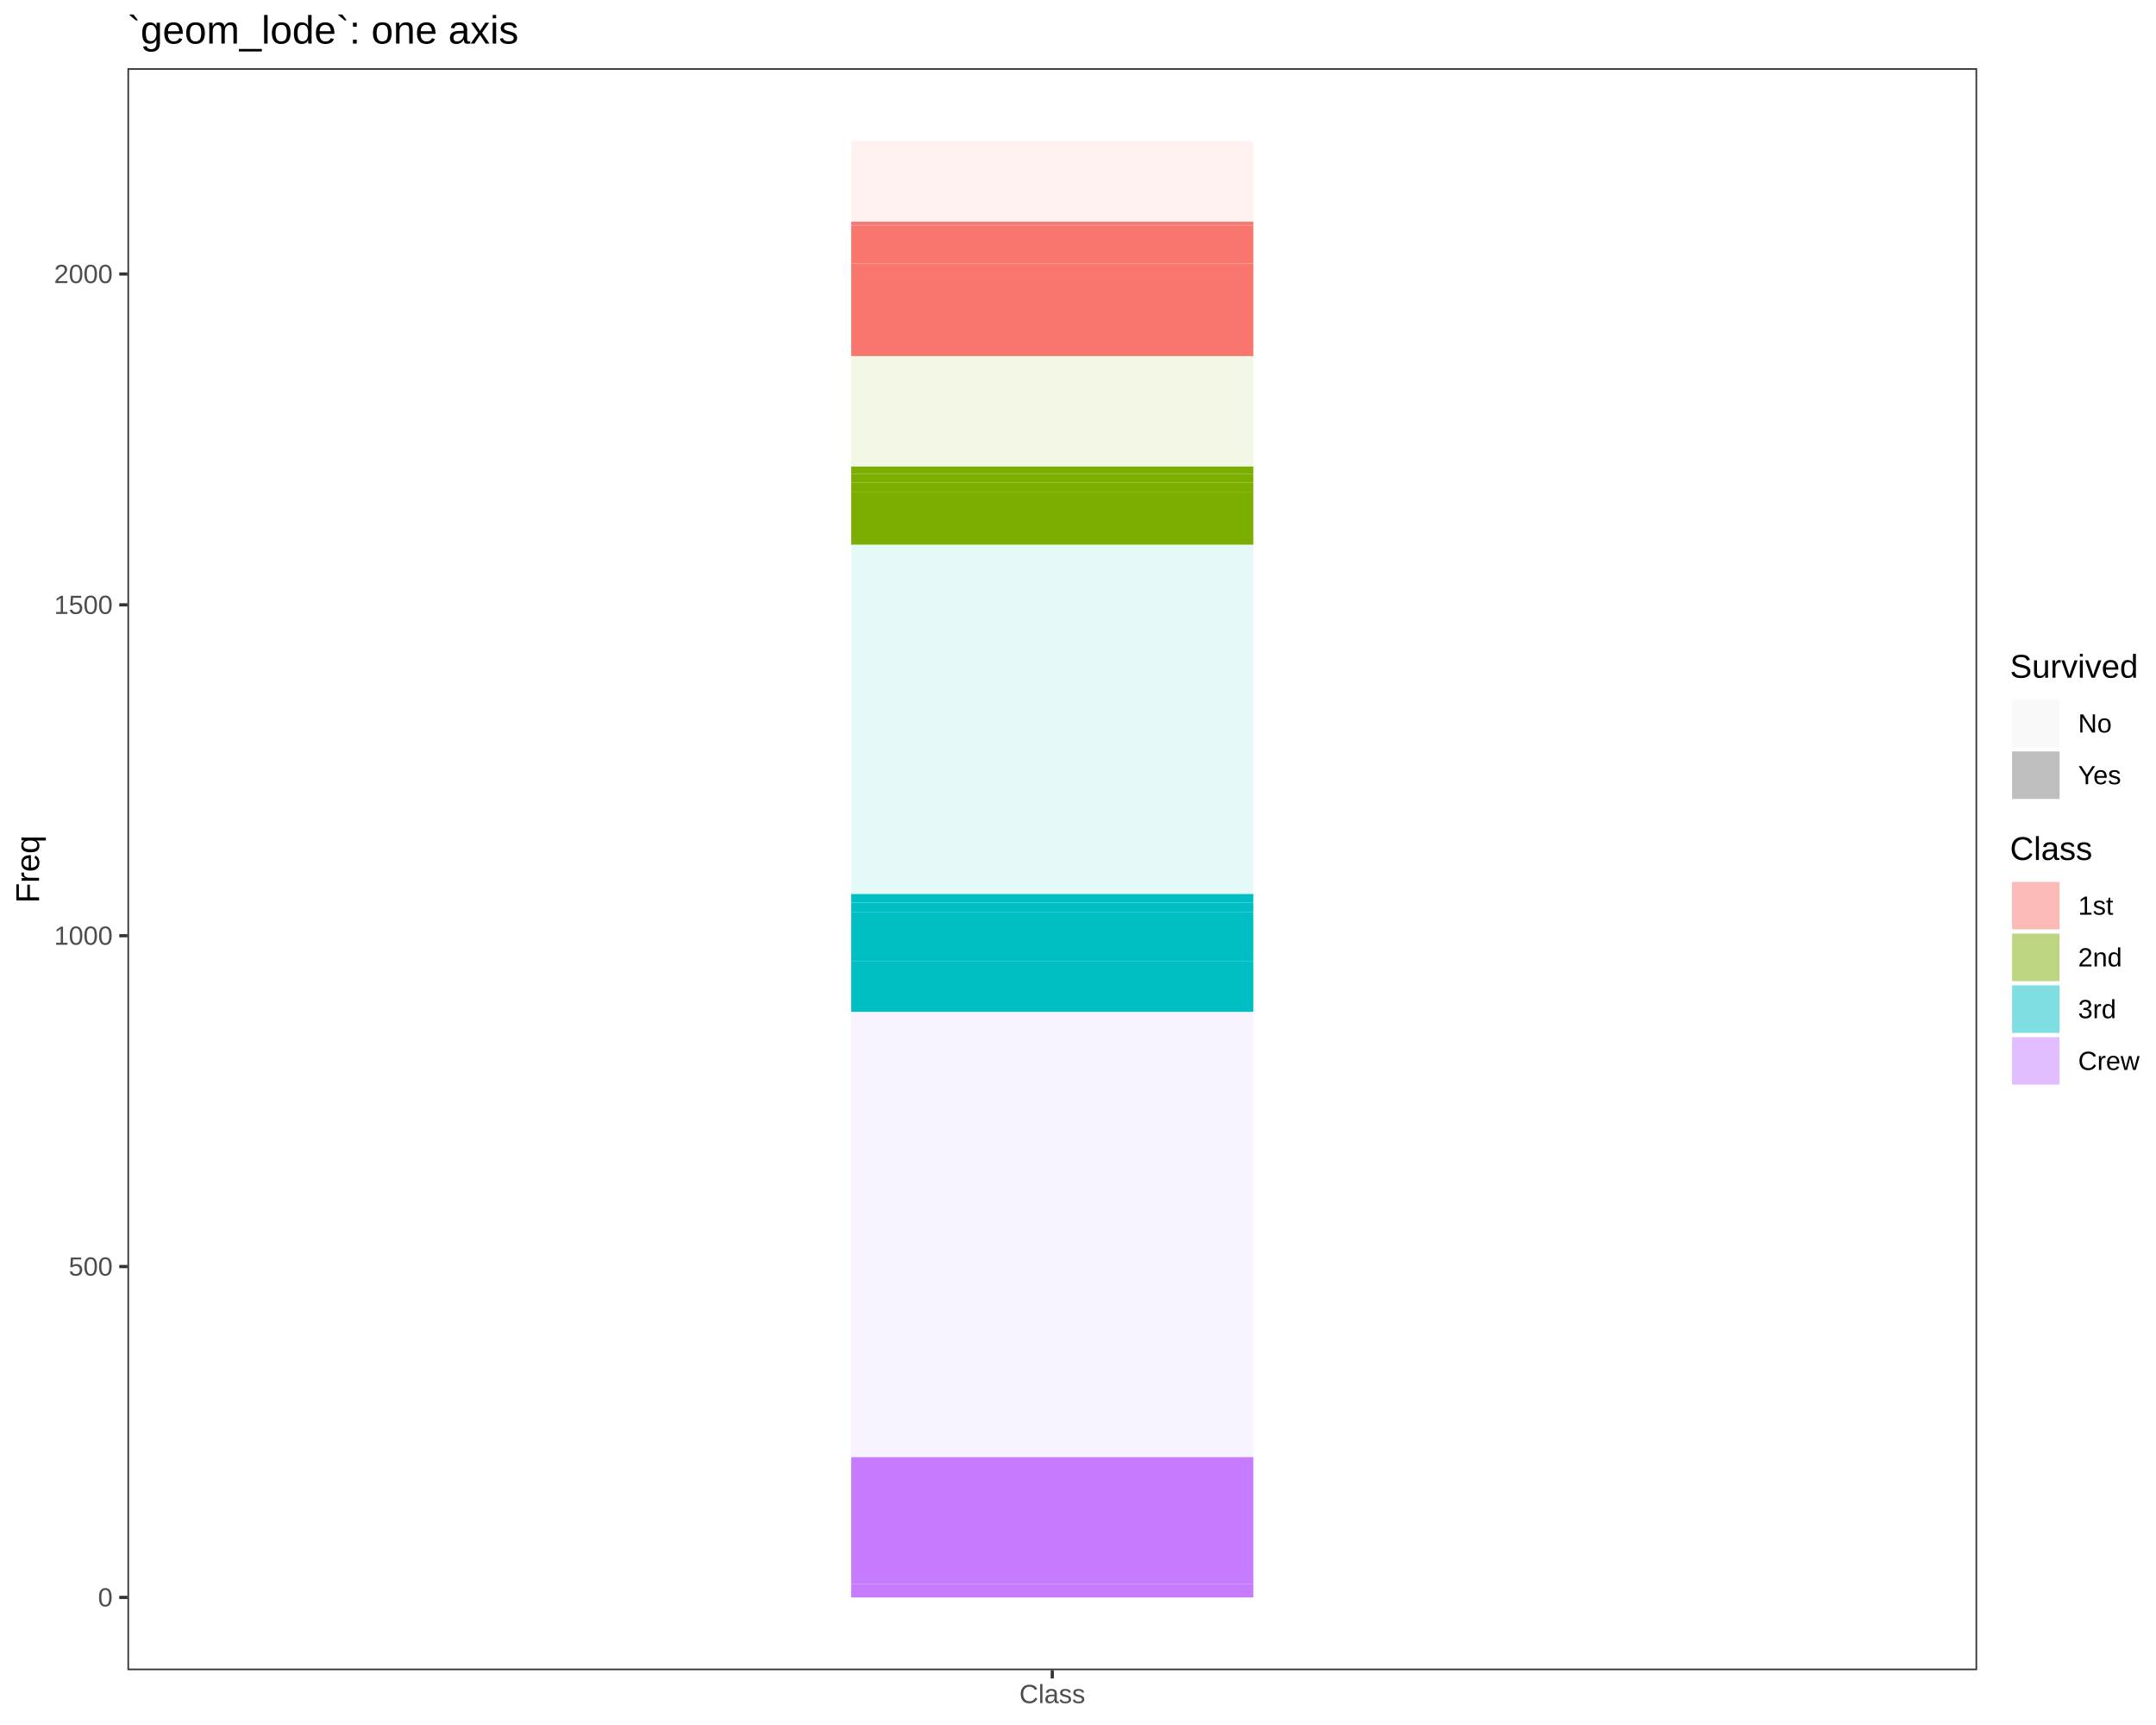
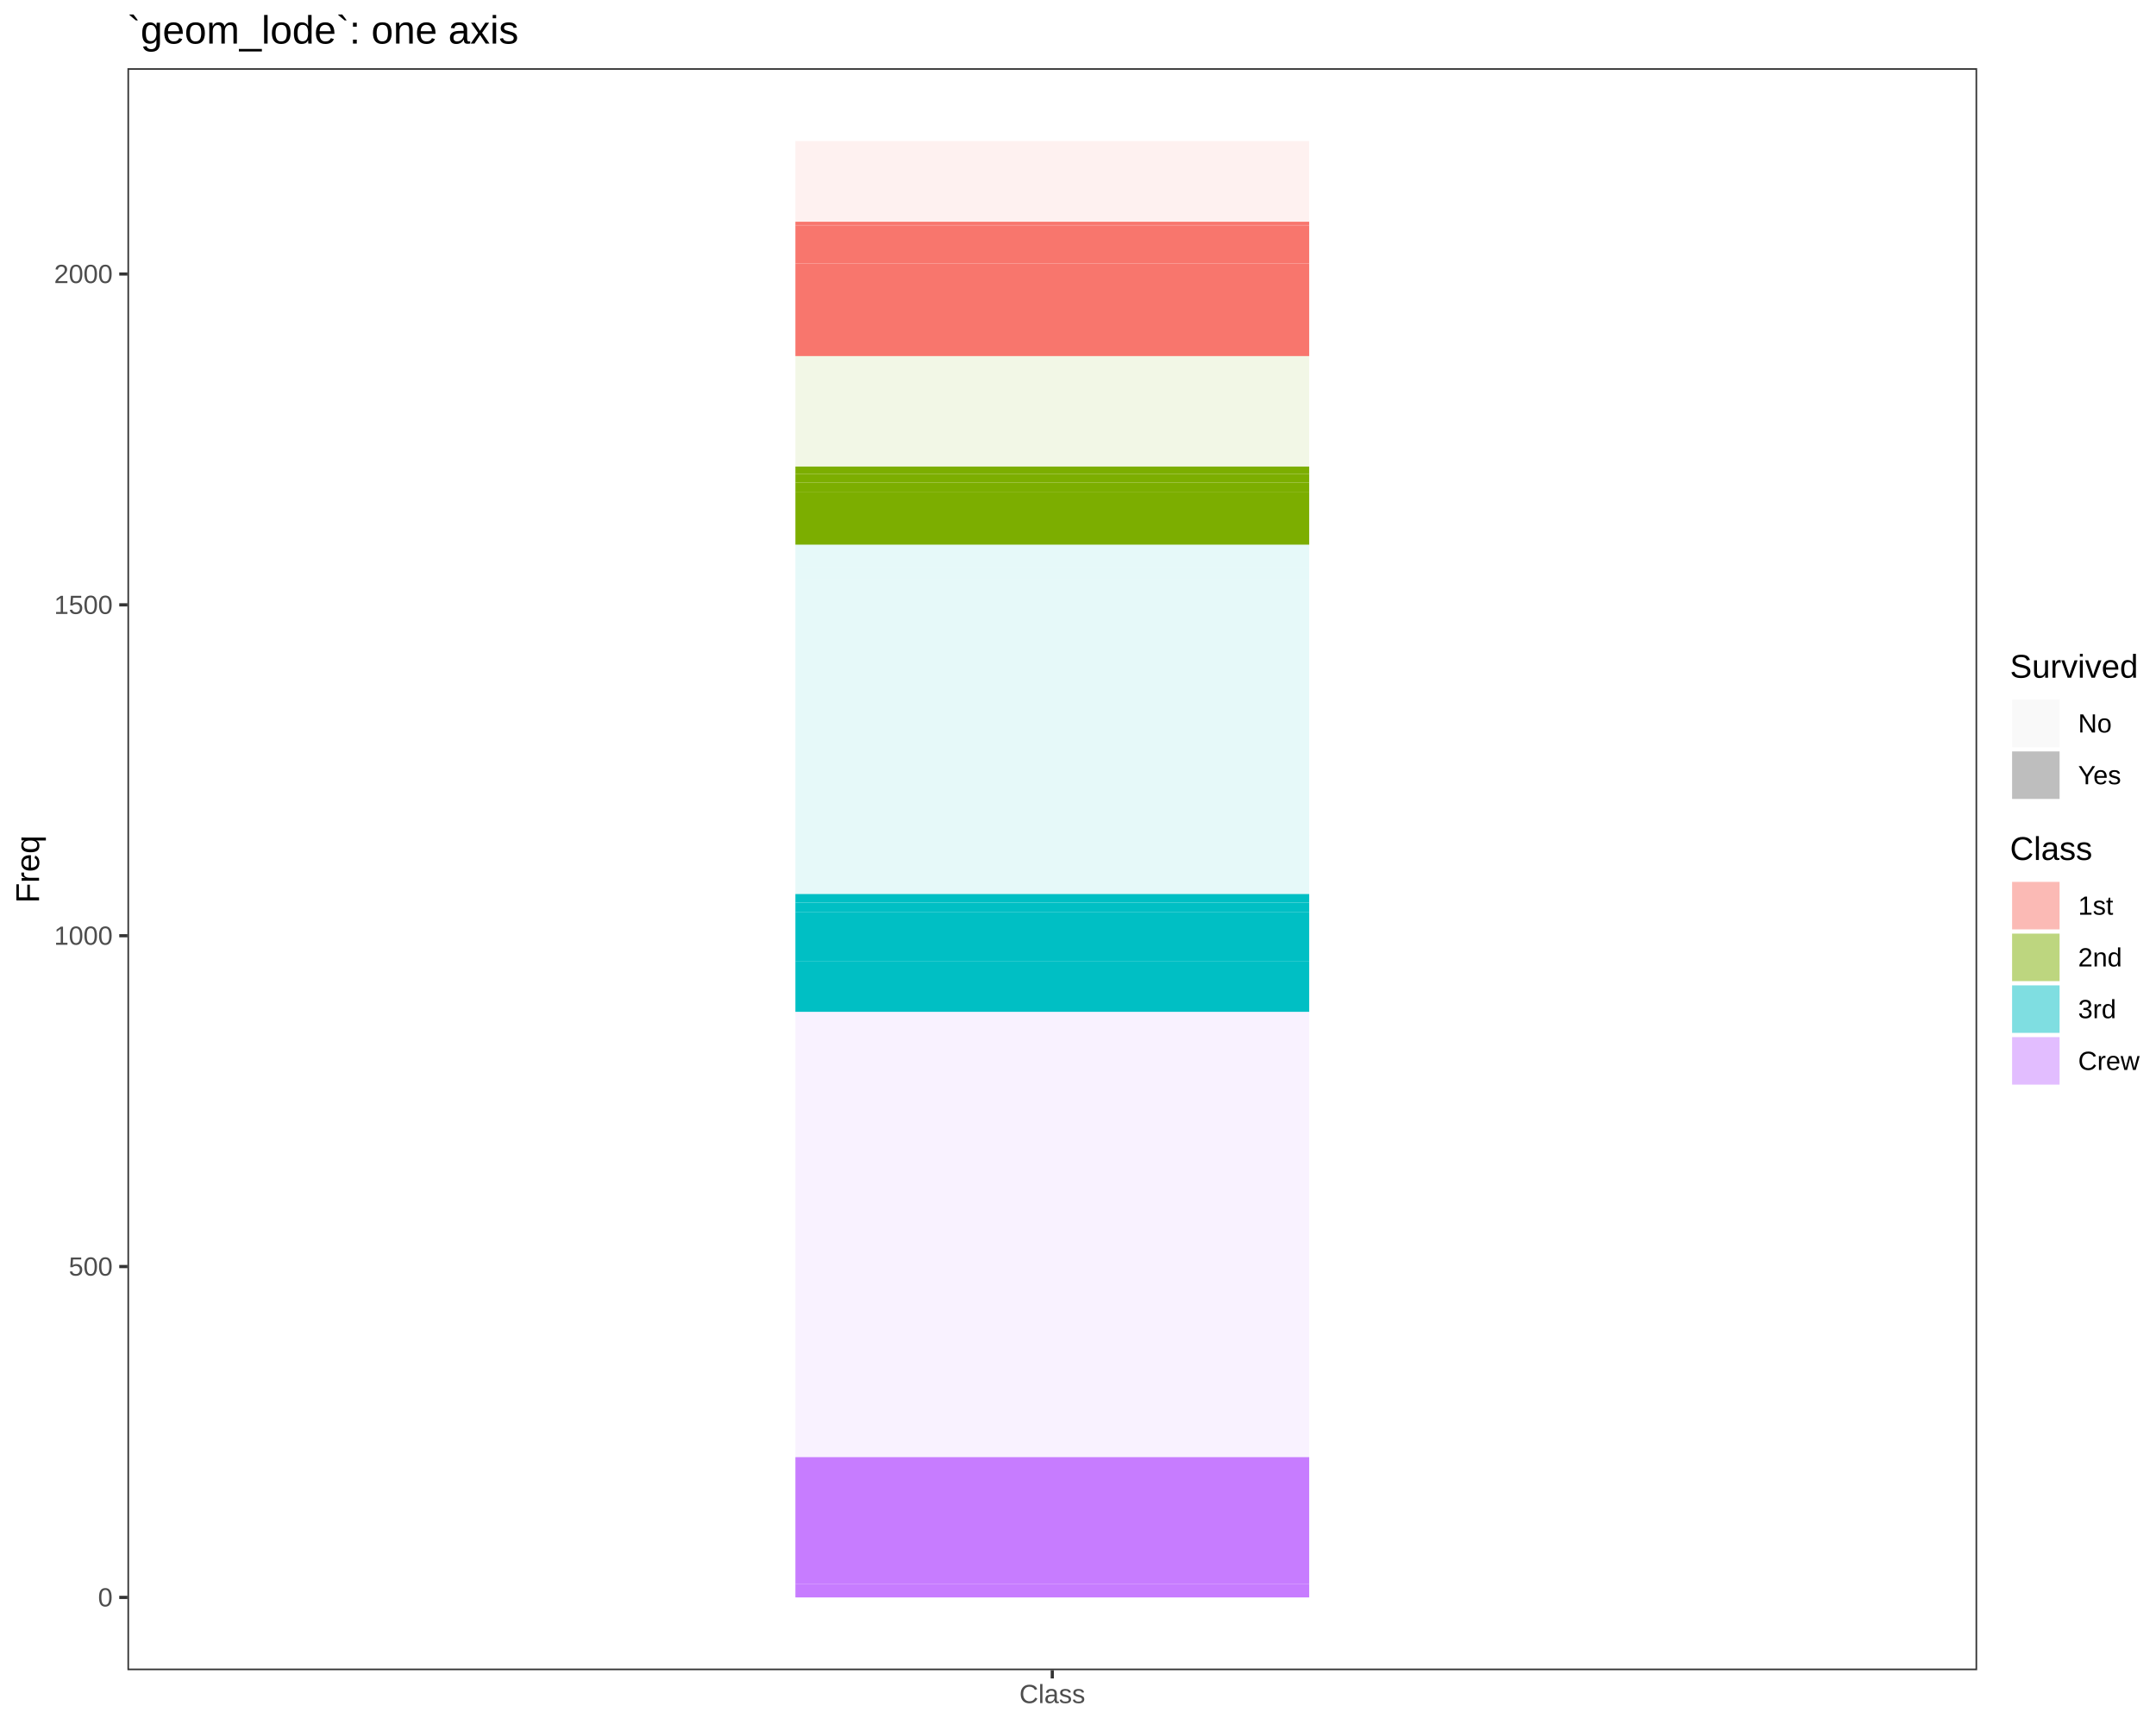
<svg xmlns="http://www.w3.org/2000/svg" viewBox="0 0 720.00 576.00">
  <defs>
    <style type="text/css">
    line, polyline, polygon, path, rect, circle {
      fill: none;
      stroke: #000000;
      stroke-linecap: round;
      stroke-linejoin: round;
      stroke-miterlimit: 10.00;
    }
  </style>
  </defs>
  <rect width="100%" height="100%" style="stroke: none; fill: #FFFFFF;" />
  <rect x="0.00" y="0.00" width="720.00" height="576.00" style="stroke-width: 1.07; stroke: #FFFFFF; fill: #FFFFFF;" />
  <defs>
    <clipPath id="cpNDIuNTZ8NjYwLjI3fDU1Ny43MXwyMi43Nw==">
      <rect x="42.56" y="22.77" width="617.71" height="534.94" />
    </clipPath>
  </defs>
  <rect x="42.56" y="22.77" width="617.71" height="534.94" style="stroke-width: 1.07; stroke: none; fill: #FFFFFF;" clip-path="url(#cpNDIuNTZ8NjYwLjI3fDU1Ny43MXwyMi43Nw==)" />
-   <polygon points="284.27,47.09 418.56,47.09 418.56,47.09 284.27,47.09 284.27,47.09 " style="stroke-width: 1.07; stroke: none; fill: #F8766D; fill-opacity: 0.10;" clip-path="url(#cpNDIuNTZ8NjYwLjI3fDU1Ny43MXwyMi43Nw==)" />
-   <polygon points="284.27,47.09 418.56,47.09 418.56,47.09 284.27,47.09 284.27,47.09 " style="stroke-width: 1.07; stroke: none; fill: #F8766D; fill-opacity: 0.10;" clip-path="url(#cpNDIuNTZ8NjYwLjI3fDU1Ny43MXwyMi43Nw==)" />
-   <polygon points="284.27,47.09 418.56,47.09 418.56,73.16 284.27,73.16 284.27,47.09 " style="stroke-width: 1.07; stroke: none; fill: #F8766D; fill-opacity: 0.10;" clip-path="url(#cpNDIuNTZ8NjYwLjI3fDU1Ny43MXwyMi43Nw==)" />
-   <polygon points="284.27,73.16 418.56,73.16 418.56,74.04 284.27,74.04 284.27,73.16 " style="stroke-width: 1.07; stroke: none; fill: #F8766D; fill-opacity: 0.10;" clip-path="url(#cpNDIuNTZ8NjYwLjI3fDU1Ny43MXwyMi43Nw==)" />
-   <polygon points="284.27,74.04 418.56,74.04 418.56,75.15 284.27,75.15 284.27,74.04 " style="stroke-width: 1.07; stroke: none; fill: #F8766D;" clip-path="url(#cpNDIuNTZ8NjYwLjI3fDU1Ny43MXwyMi43Nw==)" />
-   <polygon points="284.27,75.15 418.56,75.15 418.56,75.37 284.27,75.37 284.27,75.15 " style="stroke-width: 1.07; stroke: none; fill: #F8766D;" clip-path="url(#cpNDIuNTZ8NjYwLjI3fDU1Ny43MXwyMi43Nw==)" />
-   <polygon points="284.27,75.37 418.56,75.37 418.56,87.96 284.27,87.96 284.27,75.37 " style="stroke-width: 1.07; stroke: none; fill: #F8766D;" clip-path="url(#cpNDIuNTZ8NjYwLjI3fDU1Ny43MXwyMi43Nw==)" />
-   <polygon points="284.27,87.96 418.56,87.96 418.56,118.90 284.27,118.90 284.27,87.96 " style="stroke-width: 1.07; stroke: none; fill: #F8766D;" clip-path="url(#cpNDIuNTZ8NjYwLjI3fDU1Ny43MXwyMi43Nw==)" />
-   <polygon points="284.27,118.90 418.56,118.90 418.56,118.90 284.27,118.90 284.27,118.90 " style="stroke-width: 1.07; stroke: none; fill: #7CAE00; fill-opacity: 0.10;" clip-path="url(#cpNDIuNTZ8NjYwLjI3fDU1Ny43MXwyMi43Nw==)" />
-   <polygon points="284.27,118.90 418.56,118.90 418.56,118.90 284.27,118.90 284.27,118.90 " style="stroke-width: 1.07; stroke: none; fill: #7CAE00; fill-opacity: 0.10;" clip-path="url(#cpNDIuNTZ8NjYwLjI3fDU1Ny43MXwyMi43Nw==)" />
-   <polygon points="284.27,118.90 418.56,118.90 418.56,152.92 284.27,152.92 284.27,118.90 " style="stroke-width: 1.07; stroke: none; fill: #7CAE00; fill-opacity: 0.10;" clip-path="url(#cpNDIuNTZ8NjYwLjI3fDU1Ny43MXwyMi43Nw==)" />
-   <polygon points="284.27,152.92 418.56,152.92 418.56,155.79 284.27,155.79 284.27,152.92 " style="stroke-width: 1.07; stroke: none; fill: #7CAE00; fill-opacity: 0.10;" clip-path="url(#cpNDIuNTZ8NjYwLjI3fDU1Ny43MXwyMi43Nw==)" />
-   <polygon points="284.27,155.79 418.56,155.79 418.56,158.22 284.27,158.22 284.27,155.79 " style="stroke-width: 1.07; stroke: none; fill: #7CAE00;" clip-path="url(#cpNDIuNTZ8NjYwLjI3fDU1Ny43MXwyMi43Nw==)" />
-   <polygon points="284.27,158.22 418.56,158.22 418.56,161.10 284.27,161.10 284.27,158.22 " style="stroke-width: 1.07; stroke: none; fill: #7CAE00;" clip-path="url(#cpNDIuNTZ8NjYwLjI3fDU1Ny43MXwyMi43Nw==)" />
-   <polygon points="284.27,161.10 418.56,161.10 418.56,164.19 284.27,164.19 284.27,161.10 " style="stroke-width: 1.07; stroke: none; fill: #7CAE00;" clip-path="url(#cpNDIuNTZ8NjYwLjI3fDU1Ny43MXwyMi43Nw==)" />
-   <polygon points="284.27,164.19 418.56,164.19 418.56,181.87 284.27,181.87 284.27,164.19 " style="stroke-width: 1.07; stroke: none; fill: #7CAE00;" clip-path="url(#cpNDIuNTZ8NjYwLjI3fDU1Ny43MXwyMi43Nw==)" />
-   <polygon points="284.27,181.87 418.56,181.87 418.56,189.60 284.27,189.60 284.27,181.87 " style="stroke-width: 1.07; stroke: none; fill: #00BFC4; fill-opacity: 0.10;" clip-path="url(#cpNDIuNTZ8NjYwLjI3fDU1Ny43MXwyMi43Nw==)" />
-   <polygon points="284.27,189.60 418.56,189.60 418.56,193.36 284.27,193.36 284.27,189.60 " style="stroke-width: 1.07; stroke: none; fill: #00BFC4; fill-opacity: 0.10;" clip-path="url(#cpNDIuNTZ8NjYwLjI3fDU1Ny43MXwyMi43Nw==)" />
-   <polygon points="284.27,193.36 418.56,193.36 418.56,278.86 284.27,278.86 284.27,193.36 " style="stroke-width: 1.07; stroke: none; fill: #00BFC4; fill-opacity: 0.10;" clip-path="url(#cpNDIuNTZ8NjYwLjI3fDU1Ny43MXwyMi43Nw==)" />
-   <polygon points="284.27,278.86 418.56,278.86 418.56,298.53 284.27,298.53 284.27,278.86 " style="stroke-width: 1.07; stroke: none; fill: #00BFC4; fill-opacity: 0.10;" clip-path="url(#cpNDIuNTZ8NjYwLjI3fDU1Ny43MXwyMi43Nw==)" />
-   <polygon points="284.27,298.53 418.56,298.53 418.56,301.40 284.27,301.40 284.27,298.53 " style="stroke-width: 1.07; stroke: none; fill: #00BFC4;" clip-path="url(#cpNDIuNTZ8NjYwLjI3fDU1Ny43MXwyMi43Nw==)" />
-   <polygon points="284.27,301.40 418.56,301.40 418.56,304.49 284.27,304.49 284.27,301.40 " style="stroke-width: 1.07; stroke: none; fill: #00BFC4;" clip-path="url(#cpNDIuNTZ8NjYwLjI3fDU1Ny43MXwyMi43Nw==)" />
-   <polygon points="284.27,304.49 418.56,304.49 418.56,321.07 284.27,321.07 284.27,304.49 " style="stroke-width: 1.07; stroke: none; fill: #00BFC4;" clip-path="url(#cpNDIuNTZ8NjYwLjI3fDU1Ny43MXwyMi43Nw==)" />
-   <polygon points="284.27,321.07 418.56,321.07 418.56,337.86 284.27,337.86 284.27,321.07 " style="stroke-width: 1.07; stroke: none; fill: #00BFC4;" clip-path="url(#cpNDIuNTZ8NjYwLjI3fDU1Ny43MXwyMi43Nw==)" />
-   <polygon points="284.27,337.86 418.56,337.86 418.56,337.86 284.27,337.86 284.27,337.86 " style="stroke-width: 1.07; stroke: none; fill: #C77CFF; fill-opacity: 0.10;" clip-path="url(#cpNDIuNTZ8NjYwLjI3fDU1Ny43MXwyMi43Nw==)" />
-   <polygon points="284.27,337.86 418.56,337.86 418.56,337.86 284.27,337.86 284.27,337.86 " style="stroke-width: 1.07; stroke: none; fill: #C77CFF; fill-opacity: 0.10;" clip-path="url(#cpNDIuNTZ8NjYwLjI3fDU1Ny43MXwyMi43Nw==)" />
-   <polygon points="284.27,337.86 418.56,337.86 418.56,485.89 284.27,485.89 284.27,337.86 " style="stroke-width: 1.07; stroke: none; fill: #C77CFF; fill-opacity: 0.10;" clip-path="url(#cpNDIuNTZ8NjYwLjI3fDU1Ny43MXwyMi43Nw==)" />
-   <polygon points="284.27,485.89 418.56,485.89 418.56,486.56 284.27,486.56 284.27,485.89 " style="stroke-width: 1.07; stroke: none; fill: #C77CFF; fill-opacity: 0.10;" clip-path="url(#cpNDIuNTZ8NjYwLjI3fDU1Ny43MXwyMi43Nw==)" />
-   <polygon points="284.27,486.56 418.56,486.56 418.56,486.56 284.27,486.56 284.27,486.56 " style="stroke-width: 1.07; stroke: none; fill: #C77CFF;" clip-path="url(#cpNDIuNTZ8NjYwLjI3fDU1Ny43MXwyMi43Nw==)" />
-   <polygon points="284.27,486.56 418.56,486.56 418.56,486.56 284.27,486.56 284.27,486.56 " style="stroke-width: 1.07; stroke: none; fill: #C77CFF;" clip-path="url(#cpNDIuNTZ8NjYwLjI3fDU1Ny43MXwyMi43Nw==)" />
-   <polygon points="284.27,486.56 418.56,486.56 418.56,528.98 284.27,528.98 284.27,486.56 " style="stroke-width: 1.07; stroke: none; fill: #C77CFF;" clip-path="url(#cpNDIuNTZ8NjYwLjI3fDU1Ny43MXwyMi43Nw==)" />
-   <polygon points="284.27,528.98 418.56,528.98 418.56,533.40 284.27,533.40 284.27,528.98 " style="stroke-width: 1.07; stroke: none; fill: #C77CFF;" clip-path="url(#cpNDIuNTZ8NjYwLjI3fDU1Ny43MXwyMi43Nw==)" />
+   <polygon points="265.62,47.09 437.21,47.09 437.21,47.09 265.62,47.09 265.62,47.09 " style="stroke-width: 1.07; stroke: none; fill: #F8766D; fill-opacity: 0.10;" clip-path="url(#cpNDIuNTZ8NjYwLjI3fDU1Ny43MXwyMi43Nw==)" />
+   <polygon points="265.62,47.09 437.21,47.09 437.21,47.09 265.62,47.09 265.62,47.09 " style="stroke-width: 1.07; stroke: none; fill: #F8766D; fill-opacity: 0.10;" clip-path="url(#cpNDIuNTZ8NjYwLjI3fDU1Ny43MXwyMi43Nw==)" />
+   <polygon points="265.62,47.09 437.21,47.09 437.21,73.16 265.62,73.16 265.62,47.09 " style="stroke-width: 1.07; stroke: none; fill: #F8766D; fill-opacity: 0.10;" clip-path="url(#cpNDIuNTZ8NjYwLjI3fDU1Ny43MXwyMi43Nw==)" />
+   <polygon points="265.62,73.16 437.21,73.16 437.21,74.04 265.62,74.04 265.62,73.16 " style="stroke-width: 1.07; stroke: none; fill: #F8766D; fill-opacity: 0.10;" clip-path="url(#cpNDIuNTZ8NjYwLjI3fDU1Ny43MXwyMi43Nw==)" />
+   <polygon points="265.62,74.04 437.21,74.04 437.21,75.15 265.62,75.15 265.62,74.04 " style="stroke-width: 1.07; stroke: none; fill: #F8766D;" clip-path="url(#cpNDIuNTZ8NjYwLjI3fDU1Ny43MXwyMi43Nw==)" />
+   <polygon points="265.62,75.15 437.21,75.15 437.21,75.37 265.62,75.37 265.62,75.15 " style="stroke-width: 1.07; stroke: none; fill: #F8766D;" clip-path="url(#cpNDIuNTZ8NjYwLjI3fDU1Ny43MXwyMi43Nw==)" />
+   <polygon points="265.62,75.37 437.21,75.37 437.21,87.96 265.62,87.96 265.62,75.37 " style="stroke-width: 1.07; stroke: none; fill: #F8766D;" clip-path="url(#cpNDIuNTZ8NjYwLjI3fDU1Ny43MXwyMi43Nw==)" />
+   <polygon points="265.62,87.96 437.21,87.96 437.21,118.90 265.62,118.90 265.62,87.96 " style="stroke-width: 1.07; stroke: none; fill: #F8766D;" clip-path="url(#cpNDIuNTZ8NjYwLjI3fDU1Ny43MXwyMi43Nw==)" />
+   <polygon points="265.62,118.90 437.21,118.90 437.21,118.90 265.62,118.90 265.62,118.90 " style="stroke-width: 1.07; stroke: none; fill: #7CAE00; fill-opacity: 0.10;" clip-path="url(#cpNDIuNTZ8NjYwLjI3fDU1Ny43MXwyMi43Nw==)" />
+   <polygon points="265.62,118.90 437.21,118.90 437.21,118.90 265.62,118.90 265.62,118.90 " style="stroke-width: 1.07; stroke: none; fill: #7CAE00; fill-opacity: 0.10;" clip-path="url(#cpNDIuNTZ8NjYwLjI3fDU1Ny43MXwyMi43Nw==)" />
+   <polygon points="265.62,118.90 437.21,118.90 437.21,152.92 265.62,152.92 265.62,118.90 " style="stroke-width: 1.07; stroke: none; fill: #7CAE00; fill-opacity: 0.10;" clip-path="url(#cpNDIuNTZ8NjYwLjI3fDU1Ny43MXwyMi43Nw==)" />
+   <polygon points="265.62,152.92 437.21,152.92 437.21,155.79 265.62,155.79 265.62,152.92 " style="stroke-width: 1.07; stroke: none; fill: #7CAE00; fill-opacity: 0.10;" clip-path="url(#cpNDIuNTZ8NjYwLjI3fDU1Ny43MXwyMi43Nw==)" />
+   <polygon points="265.62,155.79 437.21,155.79 437.21,158.22 265.62,158.22 265.62,155.79 " style="stroke-width: 1.07; stroke: none; fill: #7CAE00;" clip-path="url(#cpNDIuNTZ8NjYwLjI3fDU1Ny43MXwyMi43Nw==)" />
+   <polygon points="265.62,158.22 437.21,158.22 437.21,161.10 265.62,161.10 265.62,158.22 " style="stroke-width: 1.07; stroke: none; fill: #7CAE00;" clip-path="url(#cpNDIuNTZ8NjYwLjI3fDU1Ny43MXwyMi43Nw==)" />
+   <polygon points="265.62,161.10 437.21,161.10 437.21,164.19 265.62,164.19 265.62,161.10 " style="stroke-width: 1.07; stroke: none; fill: #7CAE00;" clip-path="url(#cpNDIuNTZ8NjYwLjI3fDU1Ny43MXwyMi43Nw==)" />
+   <polygon points="265.62,164.19 437.21,164.19 437.21,181.87 265.62,181.87 265.62,164.19 " style="stroke-width: 1.07; stroke: none; fill: #7CAE00;" clip-path="url(#cpNDIuNTZ8NjYwLjI3fDU1Ny43MXwyMi43Nw==)" />
+   <polygon points="265.62,181.87 437.21,181.87 437.21,189.60 265.62,189.60 265.62,181.87 " style="stroke-width: 1.07; stroke: none; fill: #00BFC4; fill-opacity: 0.10;" clip-path="url(#cpNDIuNTZ8NjYwLjI3fDU1Ny43MXwyMi43Nw==)" />
+   <polygon points="265.62,189.60 437.21,189.60 437.21,193.36 265.62,193.36 265.62,189.60 " style="stroke-width: 1.07; stroke: none; fill: #00BFC4; fill-opacity: 0.10;" clip-path="url(#cpNDIuNTZ8NjYwLjI3fDU1Ny43MXwyMi43Nw==)" />
+   <polygon points="265.62,193.36 437.21,193.36 437.21,278.86 265.62,278.86 265.62,193.36 " style="stroke-width: 1.07; stroke: none; fill: #00BFC4; fill-opacity: 0.10;" clip-path="url(#cpNDIuNTZ8NjYwLjI3fDU1Ny43MXwyMi43Nw==)" />
+   <polygon points="265.62,278.86 437.21,278.86 437.21,298.53 265.62,298.53 265.62,278.86 " style="stroke-width: 1.07; stroke: none; fill: #00BFC4; fill-opacity: 0.10;" clip-path="url(#cpNDIuNTZ8NjYwLjI3fDU1Ny43MXwyMi43Nw==)" />
+   <polygon points="265.62,298.53 437.21,298.53 437.21,301.40 265.62,301.40 265.62,298.53 " style="stroke-width: 1.07; stroke: none; fill: #00BFC4;" clip-path="url(#cpNDIuNTZ8NjYwLjI3fDU1Ny43MXwyMi43Nw==)" />
+   <polygon points="265.62,301.40 437.21,301.40 437.21,304.49 265.62,304.49 265.62,301.40 " style="stroke-width: 1.07; stroke: none; fill: #00BFC4;" clip-path="url(#cpNDIuNTZ8NjYwLjI3fDU1Ny43MXwyMi43Nw==)" />
+   <polygon points="265.62,304.49 437.21,304.49 437.21,321.07 265.62,321.07 265.62,304.49 " style="stroke-width: 1.07; stroke: none; fill: #00BFC4;" clip-path="url(#cpNDIuNTZ8NjYwLjI3fDU1Ny43MXwyMi43Nw==)" />
+   <polygon points="265.62,321.07 437.21,321.07 437.21,337.86 265.62,337.86 265.62,321.07 " style="stroke-width: 1.07; stroke: none; fill: #00BFC4;" clip-path="url(#cpNDIuNTZ8NjYwLjI3fDU1Ny43MXwyMi43Nw==)" />
+   <polygon points="265.62,337.86 437.21,337.86 437.21,337.86 265.62,337.86 265.62,337.86 " style="stroke-width: 1.07; stroke: none; fill: #C77CFF; fill-opacity: 0.10;" clip-path="url(#cpNDIuNTZ8NjYwLjI3fDU1Ny43MXwyMi43Nw==)" />
+   <polygon points="265.62,337.86 437.21,337.86 437.21,337.86 265.62,337.86 265.62,337.86 " style="stroke-width: 1.07; stroke: none; fill: #C77CFF; fill-opacity: 0.10;" clip-path="url(#cpNDIuNTZ8NjYwLjI3fDU1Ny43MXwyMi43Nw==)" />
+   <polygon points="265.62,337.86 437.21,337.86 437.21,485.89 265.62,485.89 265.62,337.86 " style="stroke-width: 1.07; stroke: none; fill: #C77CFF; fill-opacity: 0.10;" clip-path="url(#cpNDIuNTZ8NjYwLjI3fDU1Ny43MXwyMi43Nw==)" />
+   <polygon points="265.62,485.89 437.21,485.89 437.21,486.56 265.62,486.56 265.62,485.89 " style="stroke-width: 1.07; stroke: none; fill: #C77CFF; fill-opacity: 0.10;" clip-path="url(#cpNDIuNTZ8NjYwLjI3fDU1Ny43MXwyMi43Nw==)" />
+   <polygon points="265.62,486.56 437.21,486.56 437.21,486.56 265.62,486.56 265.62,486.56 " style="stroke-width: 1.07; stroke: none; fill: #C77CFF;" clip-path="url(#cpNDIuNTZ8NjYwLjI3fDU1Ny43MXwyMi43Nw==)" />
+   <polygon points="265.62,486.56 437.21,486.56 437.21,486.56 265.62,486.56 265.62,486.56 " style="stroke-width: 1.07; stroke: none; fill: #C77CFF;" clip-path="url(#cpNDIuNTZ8NjYwLjI3fDU1Ny43MXwyMi43Nw==)" />
+   <polygon points="265.62,486.56 437.21,486.56 437.21,528.98 265.62,528.98 265.62,486.56 " style="stroke-width: 1.07; stroke: none; fill: #C77CFF;" clip-path="url(#cpNDIuNTZ8NjYwLjI3fDU1Ny43MXwyMi43Nw==)" />
+   <polygon points="265.62,528.98 437.21,528.98 437.21,533.40 265.62,533.40 265.62,528.98 " style="stroke-width: 1.07; stroke: none; fill: #C77CFF;" clip-path="url(#cpNDIuNTZ8NjYwLjI3fDU1Ny43MXwyMi43Nw==)" />
  <rect x="42.56" y="22.77" width="617.71" height="534.94" style="stroke-width: 1.07; stroke: #333333;" clip-path="url(#cpNDIuNTZ8NjYwLjI3fDU1Ny43MXwyMi43Nw==)" />
  <defs>
    <clipPath id="cpMC4wMHw3MjAuMDB8NTc2LjAwfDAuMDA=">
      <rect x="0.00" y="0.00" width="720.00" height="576.00" />
    </clipPath>
  </defs>
  <g clip-path="url(#cpMC4wMHw3MjAuMDB8NTc2LjAwfDAuMDA=)">
    <text x="32.73" y="536.42" style="font-size: 8.80px; fill: #4D4D4D; font-family: Liberation Sans;" textLength="4.89px" lengthAdjust="spacingAndGlyphs">0</text>
  </g>
  <g clip-path="url(#cpMC4wMHw3MjAuMDB8NTc2LjAwfDAuMDA=)">
    <text x="22.95" y="425.95" style="font-size: 8.80px; fill: #4D4D4D; font-family: Liberation Sans;" textLength="14.67px" lengthAdjust="spacingAndGlyphs">500</text>
  </g>
  <g clip-path="url(#cpMC4wMHw3MjAuMDB8NTc2LjAwfDAuMDA=)">
    <text x="18.06" y="315.47" style="font-size: 8.80px; fill: #4D4D4D; font-family: Liberation Sans;" textLength="19.56px" lengthAdjust="spacingAndGlyphs">1000</text>
  </g>
  <g clip-path="url(#cpMC4wMHw3MjAuMDB8NTc2LjAwfDAuMDA=)">
    <text x="18.06" y="205.00" style="font-size: 8.80px; fill: #4D4D4D; font-family: Liberation Sans;" textLength="19.56px" lengthAdjust="spacingAndGlyphs">1500</text>
  </g>
  <g clip-path="url(#cpMC4wMHw3MjAuMDB8NTc2LjAwfDAuMDA=)">
    <text x="18.06" y="94.52" style="font-size: 8.80px; fill: #4D4D4D; font-family: Liberation Sans;" textLength="19.56px" lengthAdjust="spacingAndGlyphs">2000</text>
  </g>
  <polyline points="39.82,533.40 42.56,533.40 " style="stroke-width: 1.07; stroke: #333333; stroke-linecap: butt;" clip-path="url(#cpMC4wMHw3MjAuMDB8NTc2LjAwfDAuMDA=)" />
  <polyline points="39.82,422.92 42.56,422.92 " style="stroke-width: 1.07; stroke: #333333; stroke-linecap: butt;" clip-path="url(#cpMC4wMHw3MjAuMDB8NTc2LjAwfDAuMDA=)" />
  <polyline points="39.82,312.45 42.56,312.45 " style="stroke-width: 1.07; stroke: #333333; stroke-linecap: butt;" clip-path="url(#cpMC4wMHw3MjAuMDB8NTc2LjAwfDAuMDA=)" />
  <polyline points="39.82,201.97 42.56,201.97 " style="stroke-width: 1.07; stroke: #333333; stroke-linecap: butt;" clip-path="url(#cpMC4wMHw3MjAuMDB8NTc2LjAwfDAuMDA=)" />
  <polyline points="39.82,91.50 42.56,91.50 " style="stroke-width: 1.07; stroke: #333333; stroke-linecap: butt;" clip-path="url(#cpMC4wMHw3MjAuMDB8NTc2LjAwfDAuMDA=)" />
  <polyline points="351.41,560.45 351.41,557.71 " style="stroke-width: 1.07; stroke: #333333; stroke-linecap: butt;" clip-path="url(#cpMC4wMHw3MjAuMDB8NTc2LjAwfDAuMDA=)" />
  <g clip-path="url(#cpMC4wMHw3MjAuMDB8NTc2LjAwfDAuMDA=)">
    <text x="340.41" y="568.69" style="font-size: 8.80px; fill: #4D4D4D; font-family: Liberation Sans;" textLength="22.02px" lengthAdjust="spacingAndGlyphs">Class</text>
  </g>
  <g clip-path="url(#cpMC4wMHw3MjAuMDB8NTc2LjAwfDAuMDA=)">
    <text transform="translate(13.04,301.56) rotate(-90)" style="font-size: 11.00px; font-family: Liberation Sans;" textLength="22.62px" lengthAdjust="spacingAndGlyphs">Freq</text>
  </g>
  <rect x="671.23" y="217.60" width="42.81" height="49.88" style="stroke-width: 1.07; stroke: none; fill: #FFFFFF;" clip-path="url(#cpMC4wMHw3MjAuMDB8NTc2LjAwfDAuMDA=)" />
  <g clip-path="url(#cpMC4wMHw3MjAuMDB8NTc2LjAwfDAuMDA=)">
    <text x="671.23" y="226.30" style="font-size: 11.00px; font-family: Liberation Sans;" textLength="42.81px" lengthAdjust="spacingAndGlyphs">Survived</text>
  </g>
  <rect x="671.23" y="232.92" width="17.28" height="17.28" style="stroke-width: 1.07; stroke: none; fill: #FFFFFF;" clip-path="url(#cpMC4wMHw3MjAuMDB8NTc2LjAwfDAuMDA=)" />
  <rect x="671.94" y="233.63" width="15.86" height="15.86" style="stroke-width: 1.07; stroke: none; stroke-linecap: square; stroke-linejoin: miter; fill: #BEBEBE; fill-opacity: 0.10;" clip-path="url(#cpMC4wMHw3MjAuMDB8NTc2LjAwfDAuMDA=)" />
  <rect x="671.23" y="250.20" width="17.28" height="17.28" style="stroke-width: 1.07; stroke: none; fill: #FFFFFF;" clip-path="url(#cpMC4wMHw3MjAuMDB8NTc2LjAwfDAuMDA=)" />
  <rect x="671.94" y="250.91" width="15.86" height="15.86" style="stroke-width: 1.07; stroke: none; stroke-linecap: square; stroke-linejoin: miter; fill: #BEBEBE;" clip-path="url(#cpMC4wMHw3MjAuMDB8NTc2LjAwfDAuMDA=)" />
  <g clip-path="url(#cpMC4wMHw3MjAuMDB8NTc2LjAwfDAuMDA=)">
    <text x="693.99" y="244.59" style="font-size: 8.80px; font-family: Liberation Sans;" textLength="11.25px" lengthAdjust="spacingAndGlyphs">No</text>
  </g>
  <g clip-path="url(#cpMC4wMHw3MjAuMDB8NTc2LjAwfDAuMDA=)">
    <text x="693.99" y="261.87" style="font-size: 8.80px; font-family: Liberation Sans;" textLength="14.36px" lengthAdjust="spacingAndGlyphs">Yes</text>
  </g>
  <rect x="671.23" y="278.44" width="43.29" height="84.44" style="stroke-width: 1.07; stroke: none; fill: #FFFFFF;" clip-path="url(#cpMC4wMHw3MjAuMDB8NTc2LjAwfDAuMDA=)" />
  <g clip-path="url(#cpMC4wMHw3MjAuMDB8NTc2LjAwfDAuMDA=)">
    <text x="671.23" y="287.15" style="font-size: 11.00px; font-family: Liberation Sans;" textLength="27.50px" lengthAdjust="spacingAndGlyphs">Class</text>
  </g>
  <rect x="671.23" y="293.77" width="17.28" height="17.28" style="stroke-width: 1.07; stroke: none; fill: #FFFFFF;" clip-path="url(#cpMC4wMHw3MjAuMDB8NTc2LjAwfDAuMDA=)" />
  <rect x="671.94" y="294.47" width="15.86" height="15.86" style="stroke-width: 1.07; stroke: none; stroke-linecap: square; stroke-linejoin: miter; fill: #F8766D; fill-opacity: 0.50;" clip-path="url(#cpMC4wMHw3MjAuMDB8NTc2LjAwfDAuMDA=)" />
  <rect x="671.23" y="311.05" width="17.28" height="17.28" style="stroke-width: 1.07; stroke: none; fill: #FFFFFF;" clip-path="url(#cpMC4wMHw3MjAuMDB8NTc2LjAwfDAuMDA=)" />
  <rect x="671.94" y="311.75" width="15.86" height="15.86" style="stroke-width: 1.07; stroke: none; stroke-linecap: square; stroke-linejoin: miter; fill: #7CAE00; fill-opacity: 0.50;" clip-path="url(#cpMC4wMHw3MjAuMDB8NTc2LjAwfDAuMDA=)" />
  <rect x="671.23" y="328.33" width="17.28" height="17.28" style="stroke-width: 1.07; stroke: none; fill: #FFFFFF;" clip-path="url(#cpMC4wMHw3MjAuMDB8NTc2LjAwfDAuMDA=)" />
  <rect x="671.94" y="329.03" width="15.86" height="15.86" style="stroke-width: 1.07; stroke: none; stroke-linecap: square; stroke-linejoin: miter; fill: #00BFC4; fill-opacity: 0.50;" clip-path="url(#cpMC4wMHw3MjAuMDB8NTc2LjAwfDAuMDA=)" />
  <rect x="671.23" y="345.61" width="17.28" height="17.28" style="stroke-width: 1.07; stroke: none; fill: #FFFFFF;" clip-path="url(#cpMC4wMHw3MjAuMDB8NTc2LjAwfDAuMDA=)" />
  <rect x="671.94" y="346.31" width="15.86" height="15.86" style="stroke-width: 1.07; stroke: none; stroke-linecap: square; stroke-linejoin: miter; fill: #C77CFF; fill-opacity: 0.50;" clip-path="url(#cpMC4wMHw3MjAuMDB8NTc2LjAwfDAuMDA=)" />
  <g clip-path="url(#cpMC4wMHw3MjAuMDB8NTc2LjAwfDAuMDA=)">
    <text x="693.99" y="305.43" style="font-size: 8.80px; font-family: Liberation Sans;" textLength="11.73px" lengthAdjust="spacingAndGlyphs">1st</text>
  </g>
  <g clip-path="url(#cpMC4wMHw3MjAuMDB8NTc2LjAwfDAuMDA=)">
    <text x="693.99" y="322.71" style="font-size: 8.80px; font-family: Liberation Sans;" textLength="14.67px" lengthAdjust="spacingAndGlyphs">2nd</text>
  </g>
  <g clip-path="url(#cpMC4wMHw3MjAuMDB8NTc2LjAwfDAuMDA=)">
    <text x="693.99" y="339.99" style="font-size: 8.80px; font-family: Liberation Sans;" textLength="12.70px" lengthAdjust="spacingAndGlyphs">3rd</text>
  </g>
  <g clip-path="url(#cpMC4wMHw3MjAuMDB8NTc2LjAwfDAuMDA=)">
    <text x="693.99" y="357.27" style="font-size: 8.80px; font-family: Liberation Sans;" textLength="20.53px" lengthAdjust="spacingAndGlyphs">Crew</text>
  </g>
  <g clip-path="url(#cpMC4wMHw3MjAuMDB8NTc2LjAwfDAuMDA=)">
    <text x="42.56" y="14.56" style="font-size: 13.20px; font-family: Liberation Sans;" textLength="130.41px" lengthAdjust="spacingAndGlyphs">`geom_lode`: one axis</text>
  </g>
</svg>
